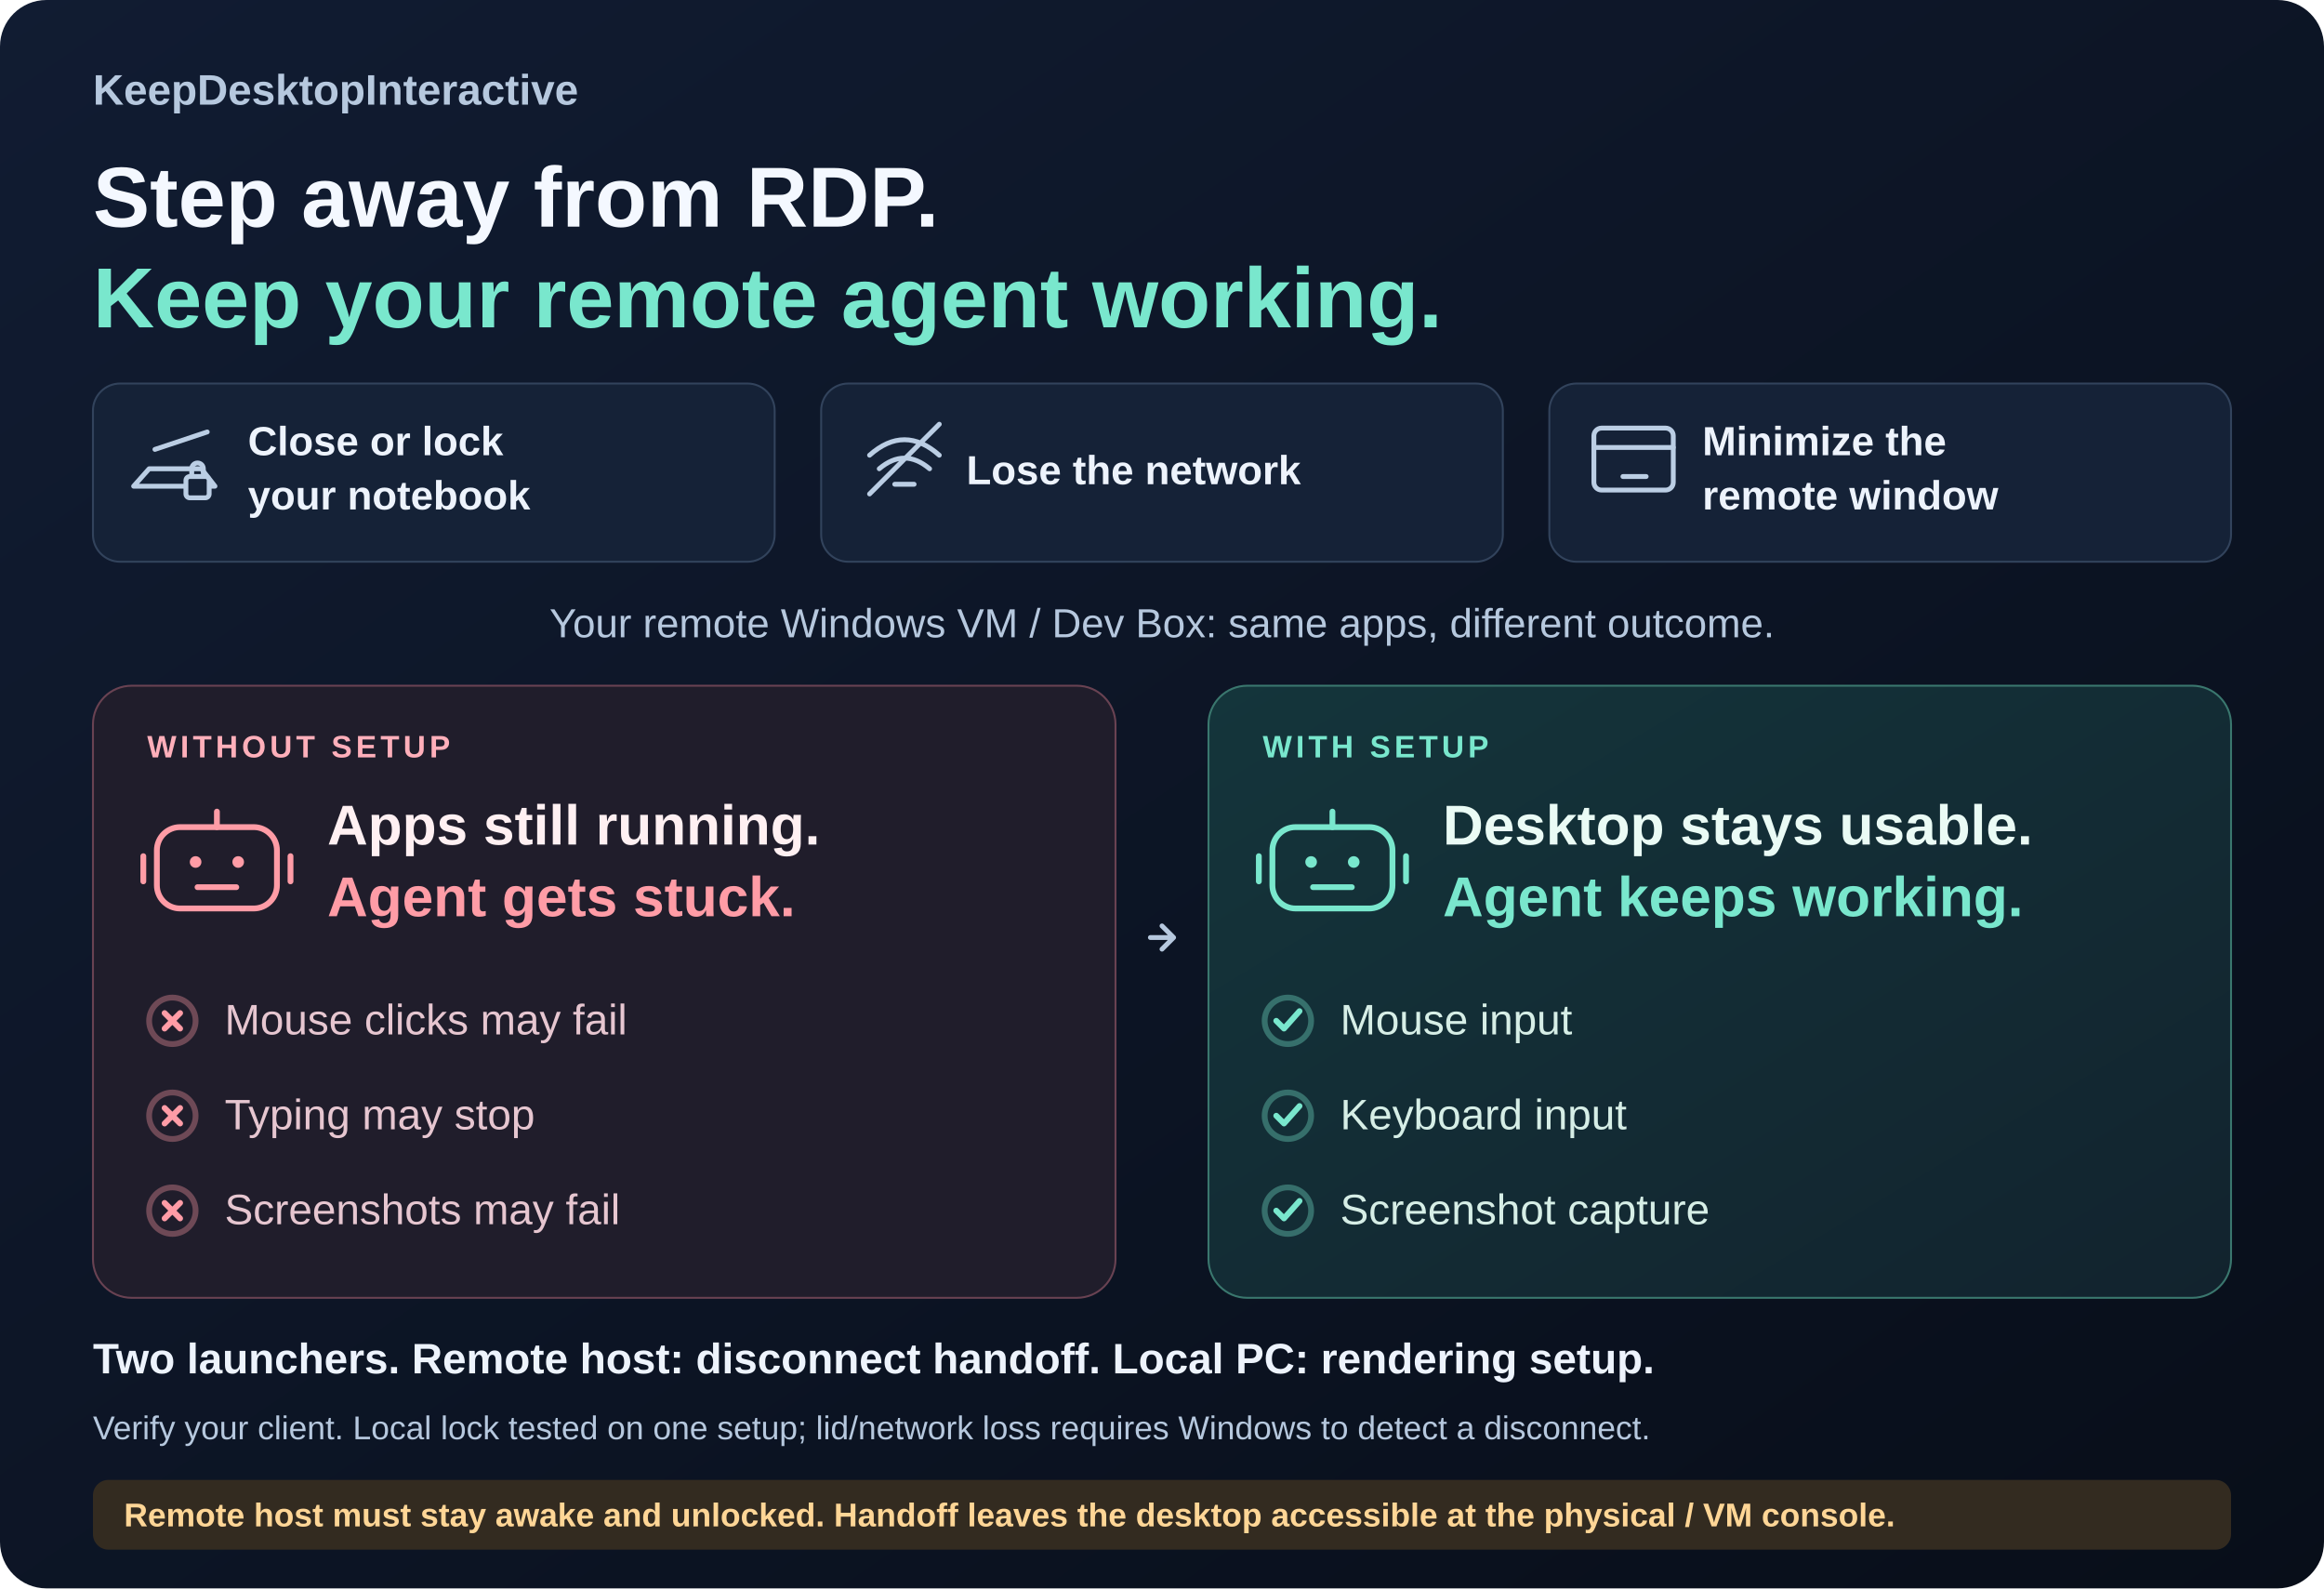
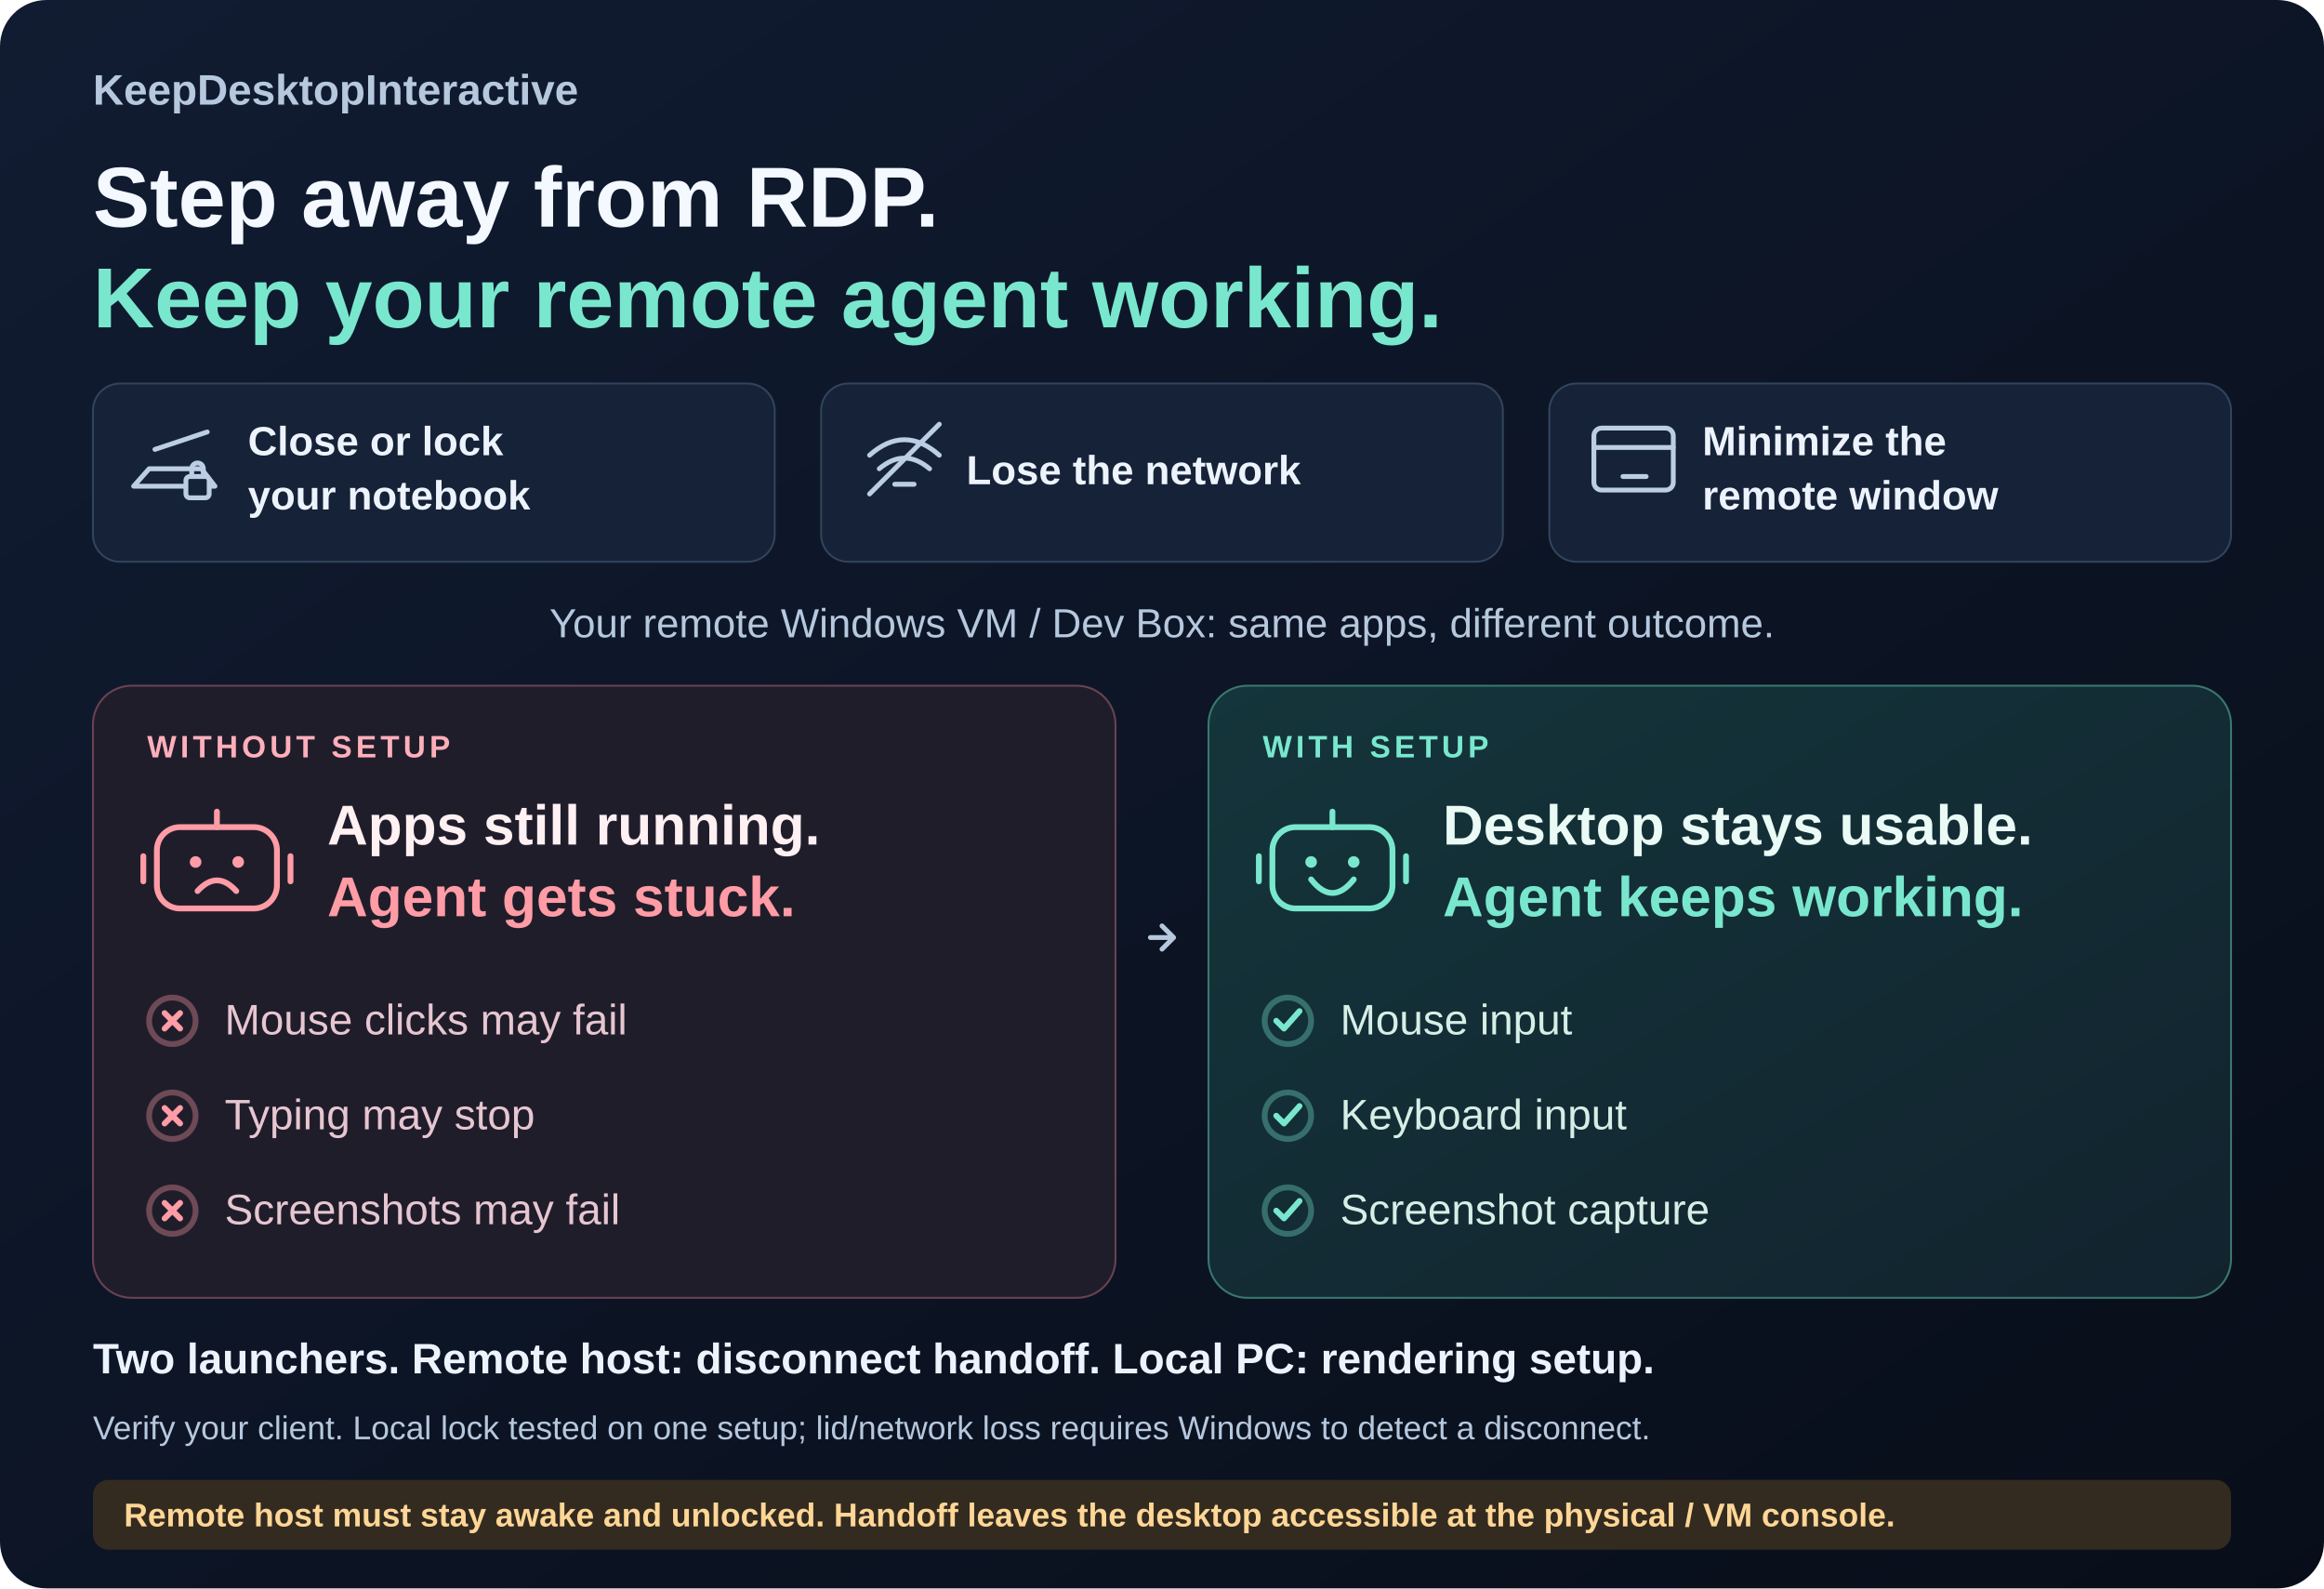
<svg xmlns="http://www.w3.org/2000/svg" width="1200" height="820" viewBox="0 0 1200 820" role="img" aria-labelledby="title description">
  <defs>
    <linearGradient id="background" x2="1" y2="1">
      <stop stop-color="#111c32" />
      <stop offset="1" stop-color="#080e19" />
    </linearGradient>
    <linearGradient id="after" x2="1" y2="1">
      <stop stop-color="#14353b" />
      <stop offset="1" stop-color="#12232e" />
    </linearGradient>
    <g id="agent" fill="none" stroke="currentColor" stroke-width="3" stroke-linecap="round">
      <rect x="0" y="8" width="62" height="42" rx="12" />
      <path d="M31 8V0M-7 23V36M69 23V36" />
      <circle cx="20" cy="26" r="3" fill="currentColor" stroke="none" />
      <circle cx="42" cy="26" r="3" fill="currentColor" stroke="none" />
-       <path d="M21 39H41" />
+     </g>
+     <g id="agent-stuck" color="#ff9ca6">
+       <use href="#agent" />
+       <path d="M21 41Q31 30 41 41" fill="none" stroke="currentColor" stroke-width="3" stroke-linecap="round" />
+     </g>
+     <g id="agent-happy" color="#79e7cd">
+       <use href="#agent" />
+       <path d="M20 35Q31 49 42 35" fill="none" stroke="currentColor" stroke-width="3" stroke-linecap="round" />
    </g>
    <g id="cross" fill="none" stroke="#ff9ca6" stroke-width="3" stroke-linecap="round">
      <circle r="12" stroke-opacity=".35" />
      <path d="M-4-4L4 4M4-4L-4 4" />
    </g>
    <g id="check" fill="none" stroke="#79e7cd" stroke-width="3" stroke-linecap="round" stroke-linejoin="round">
      <circle r="12" stroke-opacity=".35" />
      <path d="M-6 0L-2 4L6-5" />
    </g>
  </defs>
  <rect width="1200" height="820" rx="24" fill="url(#background)" />
  <g font-family="Segoe UI, Arial, sans-serif">
    <text x="48" y="54" fill="#b6c8de" font-size="22" font-weight="600">KeepDesktopInteractive</text>
    <text x="48" y="117" fill="#f4f8ff" font-size="44" font-weight="700">Step away from RDP.</text>
    <text x="48" y="169" fill="#79e7cd" font-size="44" font-weight="700">Keep your remote agent working.</text>
    <g fill="#152237" stroke="#32435c">
      <rect x="48" y="198" width="352" height="92" rx="14" />
      <rect x="424" y="198" width="352" height="92" rx="14" />
      <rect x="800" y="198" width="352" height="92" rx="14" />
    </g>
    <g fill="none" stroke="#bbcee4" stroke-width="2.5" stroke-linecap="round" stroke-linejoin="round">
      <path d="M69 251H111L104 242H77ZM80 232L107 223" />
      <rect x="96" y="246" width="12" height="11" rx="2" fill="#152237" />
      <path d="M99 245V242a3 3 0 016 0V245" />
      <path d="M449 235Q467 219 485 235M454 242Q467 231 480 242M462 250H472M449 255L485 219" />
      <rect x="823" y="221" width="41" height="32" rx="4" />
      <path d="M823 231H864M838 246H850" />
    </g>
    <g fill="#edf3fc" font-size="21" font-weight="600">
      <text x="128" y="235">Close or lock</text>
      <text x="128" y="263">your notebook</text>
      <text x="499" y="250">Lose the network</text>
      <text x="879" y="235">Minimize the</text>
      <text x="879" y="263">remote window</text>
    </g>
    <text x="600" y="329" text-anchor="middle" fill="#b6c8de" font-size="21">Your remote Windows VM / Dev Box: same apps, different outcome.</text>
    <rect x="48" y="354" width="528" height="316" rx="20" fill="#201d2b" stroke="#694252" />
    <rect x="624" y="354" width="528" height="316" rx="20" fill="url(#after)" stroke="#3a776e" />
    <g font-size="16" font-weight="700" letter-spacing="2">
      <text x="76" y="391" fill="#ffafba">WITHOUT SETUP</text>
      <text x="652" y="391" fill="#79e7cd">WITH SETUP</text>
    </g>
-     <use href="#agent" x="81" y="419" color="#ff9ca6" />
-     <use href="#agent" x="657" y="419" color="#79e7cd" />
+     <use href="#agent-stuck" x="81" y="419" />
+     <use href="#agent-happy" x="657" y="419" />
    <g font-size="29" font-weight="700">
      <text x="169" y="436" fill="#fff0f2">Apps still running.</text>
      <text x="169" y="473" fill="#ff9ca6">Agent gets stuck.</text>
      <text x="745" y="436" fill="#eafbf5">Desktop stays usable.</text>
      <text x="745" y="473" fill="#79e7cd">Agent keeps working.</text>
    </g>
    <path d="M594 484H606M600 478L606 484L600 490" fill="none" stroke="#b6c8de" stroke-width="2.5" stroke-linecap="round" stroke-linejoin="round" />
    <g font-size="22">
      <use href="#cross" x="89" y="527" />
      <use href="#cross" x="89" y="576" />
      <use href="#cross" x="89" y="625" />
      <text x="116" y="534" fill="#e6c6d0">Mouse clicks may fail</text>
      <text x="116" y="583" fill="#e6c6d0">Typing may stop</text>
      <text x="116" y="632" fill="#e6c6d0">Screenshots may fail</text>
      <use href="#check" x="665" y="527" />
      <use href="#check" x="665" y="576" />
      <use href="#check" x="665" y="625" />
      <text x="692" y="534" fill="#d6eee6">Mouse input</text>
      <text x="692" y="583" fill="#d6eee6">Keyboard input</text>
      <text x="692" y="632" fill="#d6eee6">Screenshot capture</text>
    </g>
    <text x="48" y="709" fill="#edf3fc" font-size="22" font-weight="600">Two launchers. Remote host: disconnect handoff. Local PC: rendering setup.</text>
    <text x="48" y="743" fill="#b6c8de" font-size="17">Verify your client. Local lock tested on one setup; lid/network loss requires Windows to detect a disconnect.</text>
    <rect x="48" y="764" width="1104" height="36" rx="8" fill="#332b20" />
    <text x="64" y="788" fill="#ffd696" font-size="17" font-weight="600">Remote host must stay awake and unlocked. Handoff leaves the desktop accessible at the physical / VM console.</text>
  </g>
</svg>
